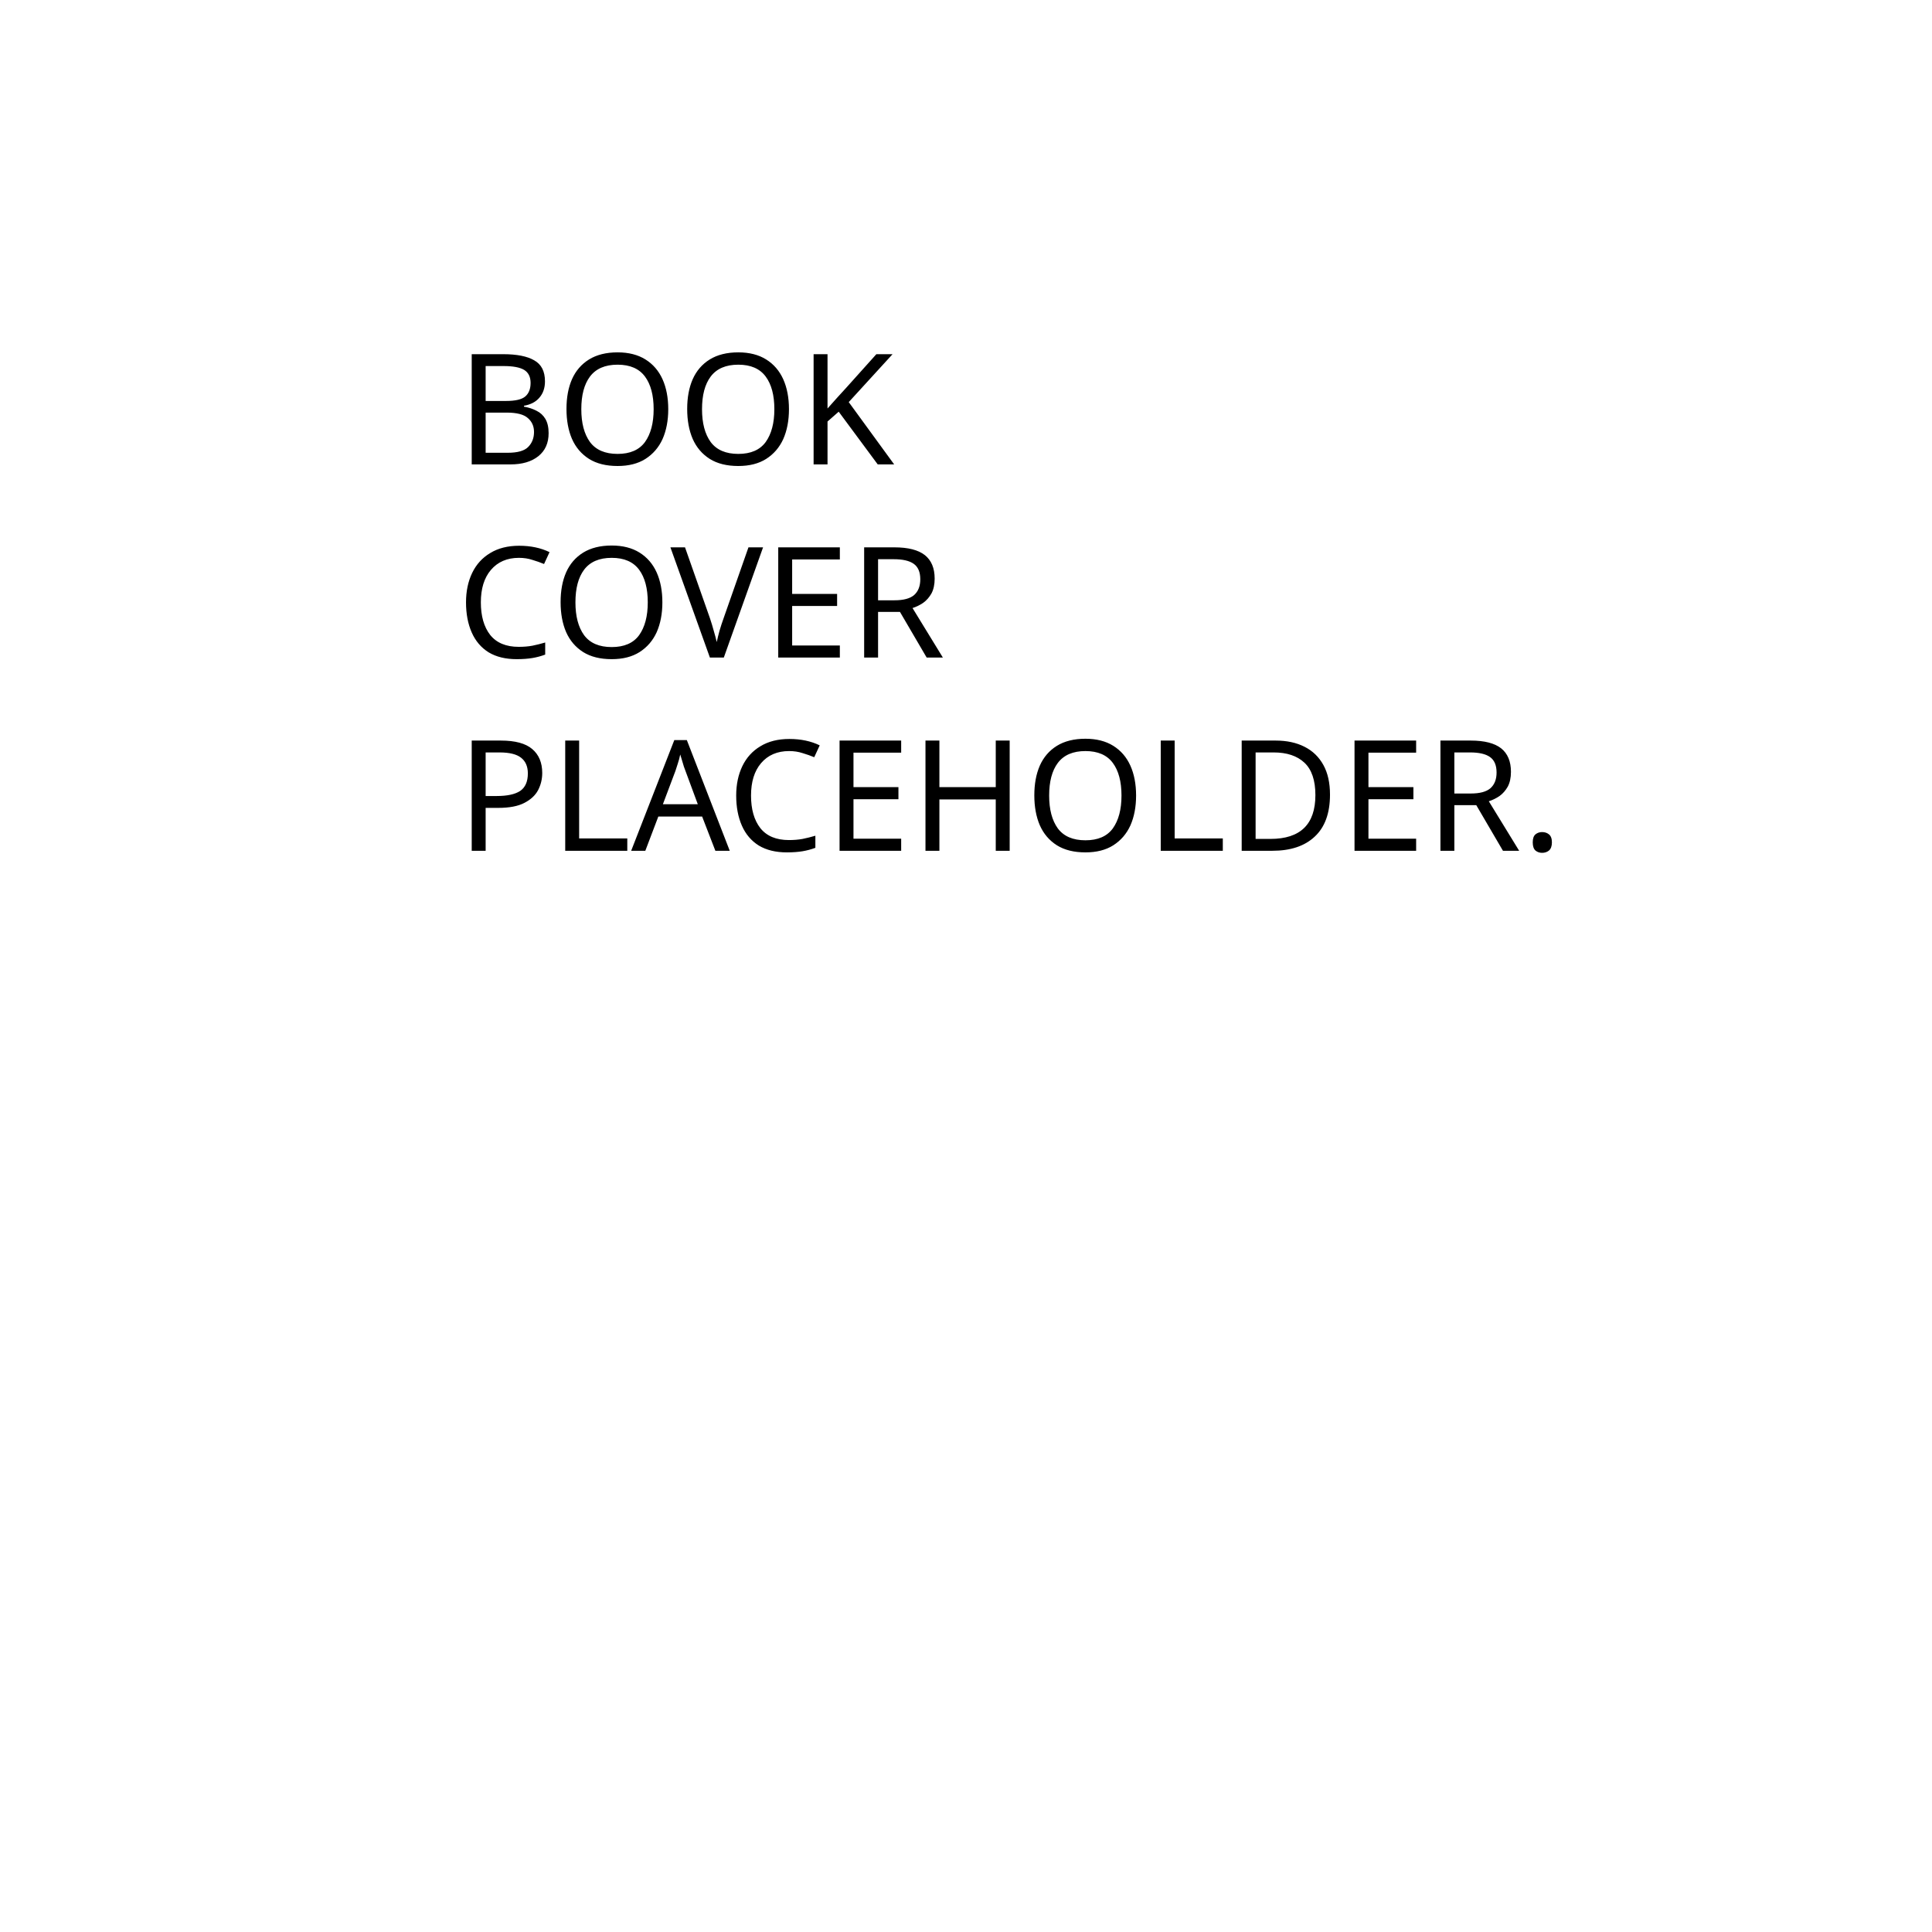
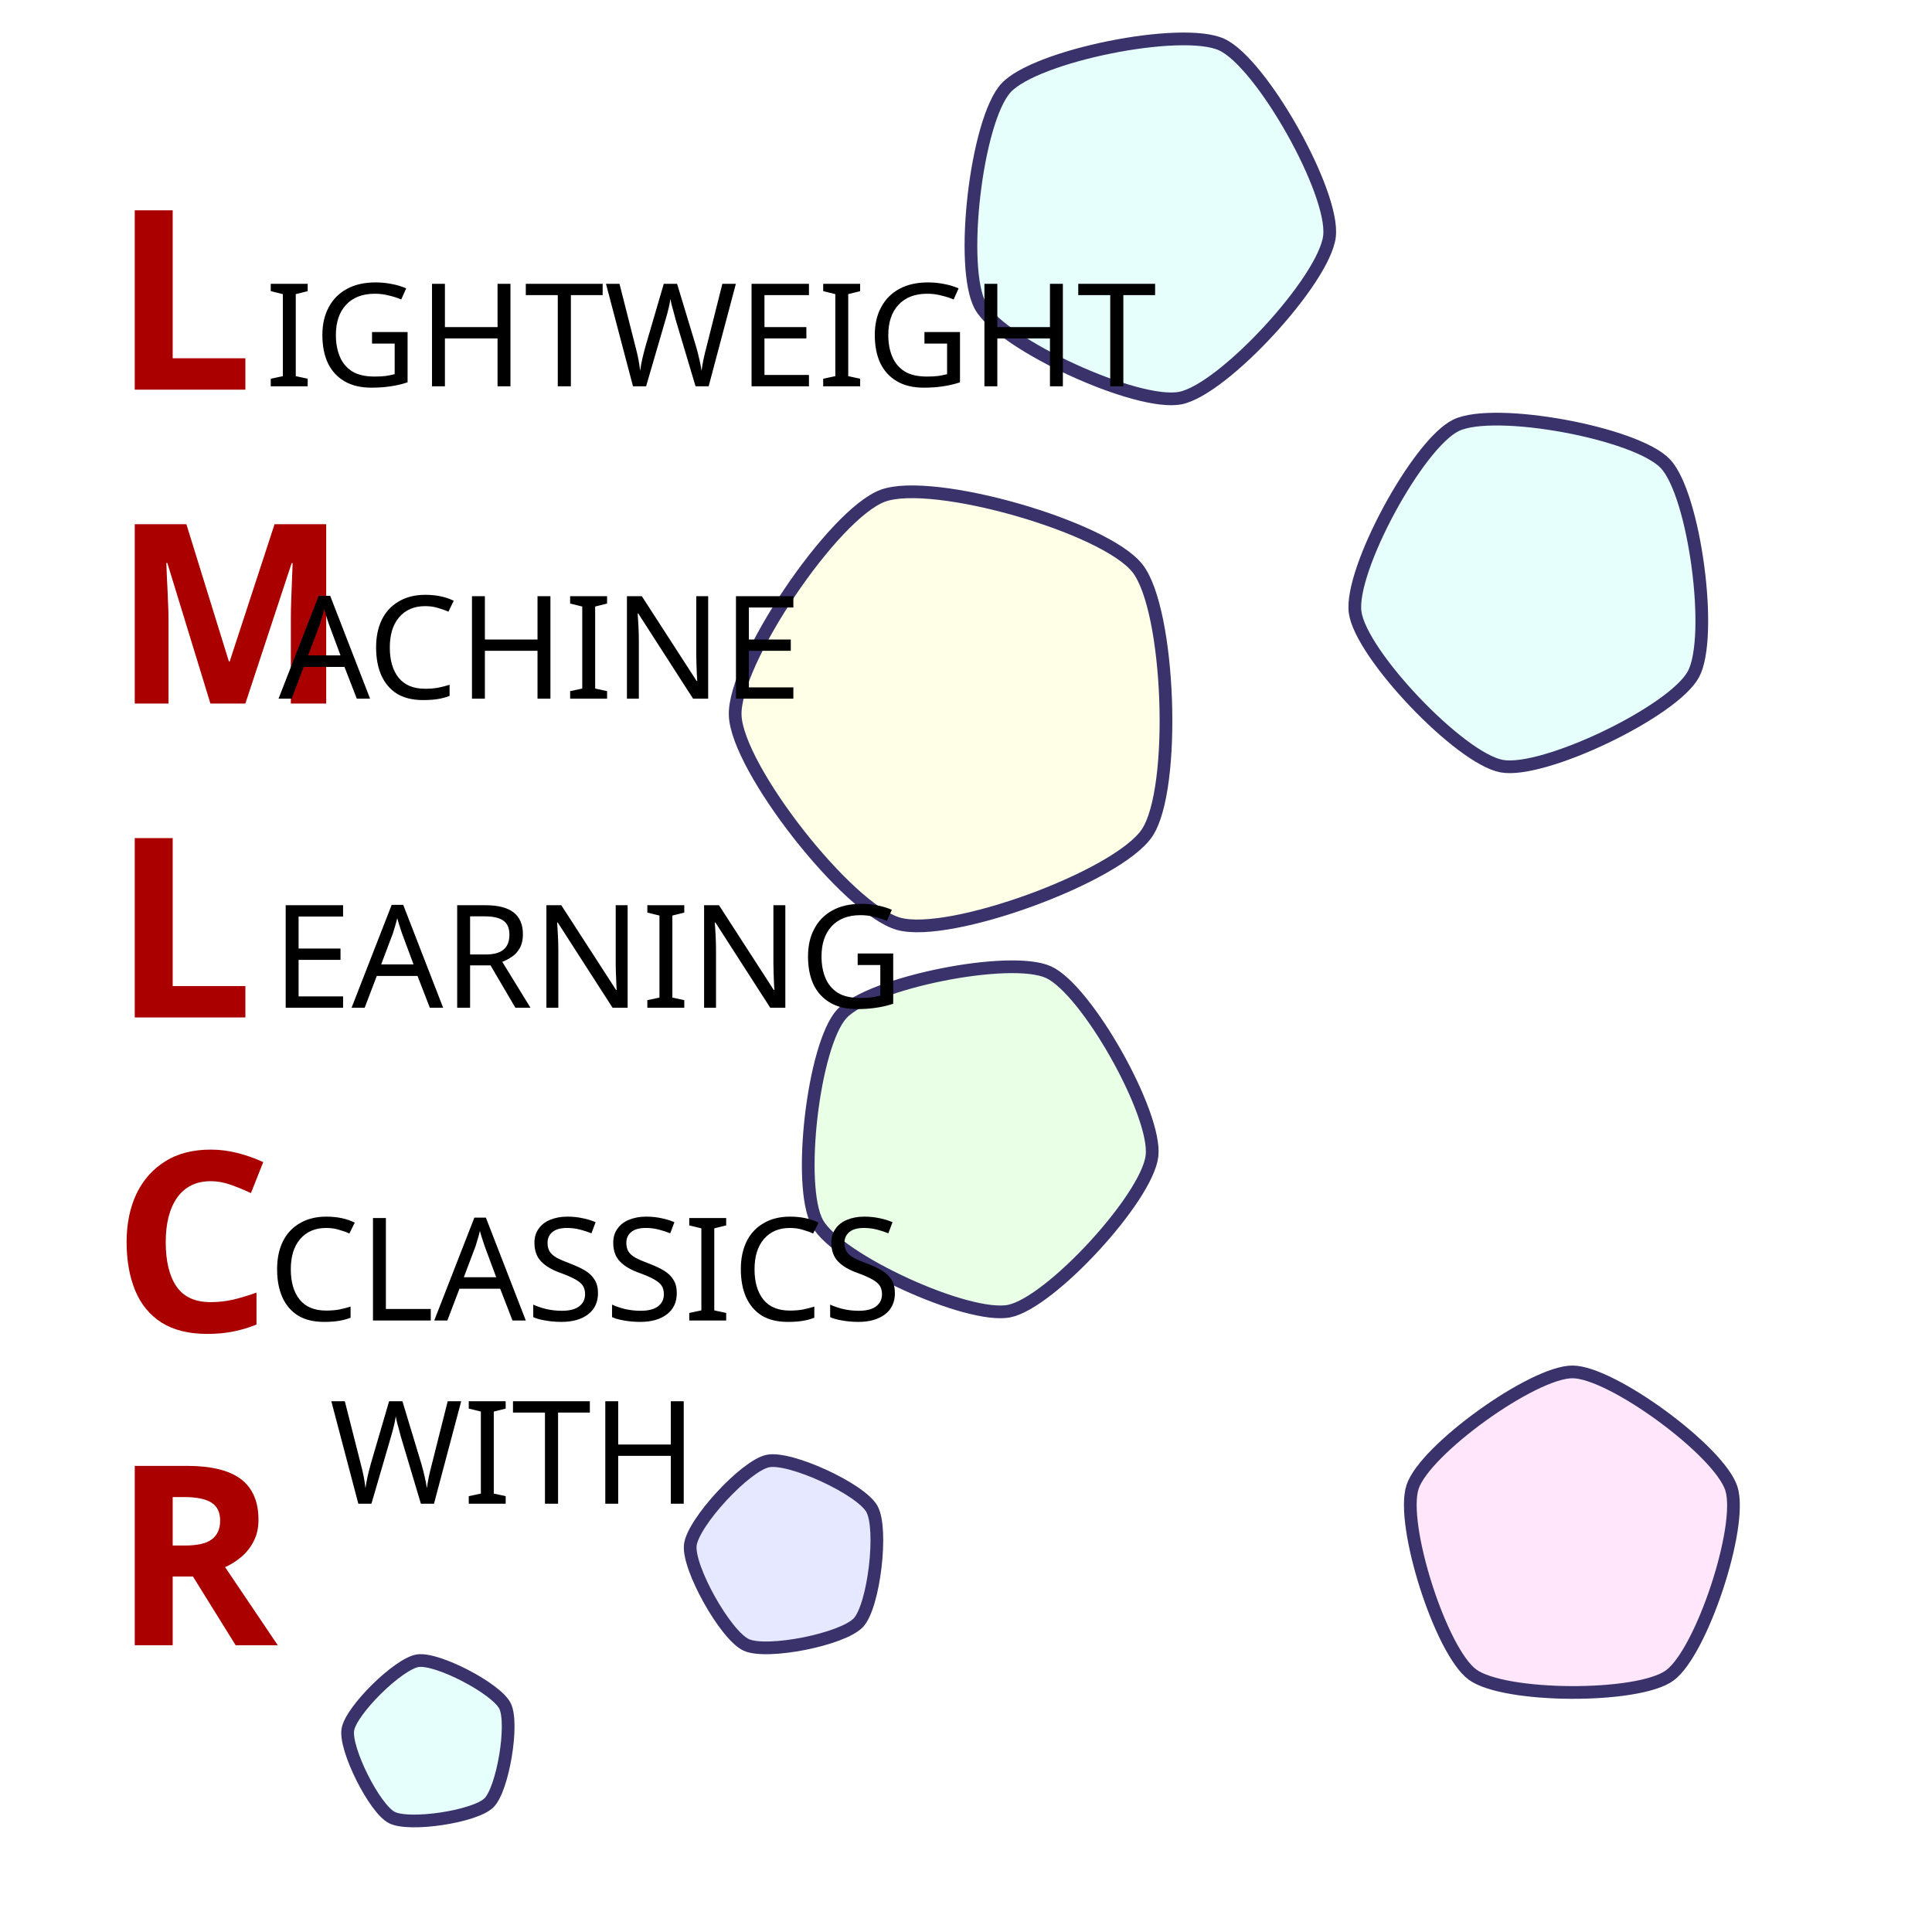
- <svg xmlns="http://www.w3.org/2000/svg" id="svg8" version="1.1" viewBox="0 0 132.292 132.292" height="500" width="500">
+ <svg xmlns="http://www.w3.org/2000/svg" id="svg8" version="1.1" viewBox="0 0 152 152" height="152mm" width="152mm">
  <defs id="defs2" />
-   <g transform="translate(0,-164.7083)" id="layer1">
-     <text id="text817" y="196.507" x="31.271" style="font-style:normal;font-weight:normal;font-size:10.583px;line-height:1.25;font-family:sans-serif;letter-spacing:0px;word-spacing:0px;fill:#000000;fill-opacity:1;stroke:none;stroke-width:0.265" xml:space="preserve">
-       <tspan style="stroke-width:0.265" y="196.507" x="31.271" id="tspan815">BOOK</tspan>
-       <tspan id="tspan819" style="stroke-width:0.265" y="209.736" x="31.271">COVER</tspan>
-       <tspan id="tspan821" style="stroke-width:0.265" y="222.965" x="31.271">PLACEHOLDER.</tspan>
+   <g transform="translate(0,-145)" id="layer1">
+     <path d="m 82.495,221.486 c 3.016,1.382 8.521,11.161 8.138,14.457 -0.383,3.296 -7.982,11.553 -11.234,12.207 -3.253,0.654 -13.454,-4.021 -15.081,-6.912 -1.628,-2.891 -0.333,-14.038 1.914,-16.479 2.247,-2.441 13.248,-4.655 16.264,-3.272 z" id="path819" style="opacity:1;fill:#20ff00;fill-opacity:0.098;fill-rule:evenodd;stroke:#39326b;stroke-width:1;stroke-linecap:round;stroke-linejoin:round;stroke-miterlimit:4;stroke-dasharray:none;stroke-dashoffset:0;stroke-opacity:1" />
+     <path d="m 114.567,178.456 c 3.016,-1.445 14.142,0.596 16.449,3.018 2.307,2.422 3.803,13.634 2.212,16.576 -1.591,2.942 -11.792,7.83 -15.081,7.226 -3.29,-0.604 -11.091,-8.795 -11.533,-12.11 -0.442,-3.315 4.937,-13.266 7.953,-14.711 z" id="path821" style="opacity:1;fill:#00fff1;fill-opacity:0.098;fill-rule:evenodd;stroke:#39326b;stroke-width:1;stroke-linecap:round;stroke-linejoin:round;stroke-miterlimit:4;stroke-dasharray:none;stroke-dashoffset:0;stroke-opacity:1" />
+     <path d="m 90.246,210.528 c -2.325,3.456 -15.557,8.29 -19.562,7.147 -4.005,-1.143 -12.692,-12.234 -12.843,-16.396 -0.15,-4.163 7.713,-15.851 11.625,-17.281 3.912,-1.429 17.459,2.437 20.027,5.716 2.569,3.279 3.077,17.357 0.752,20.813 z" id="path823" style="opacity:1;fill:#faff00;fill-opacity:0.098;fill-rule:evenodd;stroke:#39326b;stroke-width:1;stroke-linecap:round;stroke-linejoin:round;stroke-miterlimit:4;stroke-dasharray:none;stroke-dashoffset:0;stroke-opacity:1" />
+     <path d="m 77.149,169.102 c -1.697,-3.016 -0.343,-14.642 2.001,-17.187 2.344,-2.546 13.819,-4.851 16.965,-3.408 3.146,1.443 8.884,11.644 8.483,15.081 -0.4,3.437 -8.329,12.047 -11.722,12.728 -3.393,0.682 -14.031,-4.198 -15.728,-7.215 z" id="path825" style="opacity:1;fill:#00fff1;fill-opacity:0.098;fill-rule:evenodd;stroke:#39326b;stroke-width:1;stroke-linecap:round;stroke-linejoin:round;stroke-miterlimit:4;stroke-dasharray:none;stroke-dashoffset:0;stroke-opacity:1" />
+     <flowRoot style="font-style:normal;font-variant:normal;font-weight:normal;font-stretch:normal;font-size:16px;line-height:1.25;font-family:'Ubuntu Condensed';-inkscape-font-specification:'Ubuntu Condensed, Normal';font-variant-ligatures:normal;font-variant-caps:normal;font-variant-numeric:normal;text-align:start;letter-spacing:0px;word-spacing:0px;writing-mode:lr-tb;text-anchor:start;fill:#000000;fill-opacity:1;stroke:none" id="flowRoot847" xml:space="preserve">
+       <flowRegion id="flowRegion849">
+         <rect y="106.04" x="133.34" height="95.964" width="143.442" id="rect851" />
+       </flowRegion>
+       <flowPara id="flowPara853" />
+     </flowRoot>
+     <path d="m 39.732,279.216 c 0.691,1.382 -0.166,6.539 -1.267,7.624 -1.101,1.085 -6.27,1.863 -7.642,1.151 -1.372,-0.712 -3.71,-5.388 -3.456,-6.912 0.253,-1.525 3.978,-5.193 5.506,-5.423 1.528,-0.23 6.168,2.178 6.859,3.561 z" id="path855" style="opacity:1;fill:#00fff1;fill-opacity:0.098;fill-rule:evenodd;stroke:#39326b;stroke-width:1;stroke-linecap:round;stroke-linejoin:round;stroke-miterlimit:4;stroke-dasharray:none;stroke-dashoffset:0;stroke-opacity:1" />
+     <path d="m 68.597,263.715 c 0.88,1.571 0.164,7.618 -1.058,8.94 -1.222,1.322 -7.195,2.51 -8.83,1.756 -1.635,-0.754 -4.61,-6.067 -4.399,-7.855 0.212,-1.788 4.345,-6.259 6.111,-6.611 1.766,-0.351 7.296,2.198 8.176,3.769 z" id="path857" style="opacity:1;fill:#0017ff;fill-opacity:0.098;fill-rule:evenodd;stroke:#39326b;stroke-width:1;stroke-linecap:round;stroke-linejoin:round;stroke-miterlimit:4;stroke-dasharray:none;stroke-dashoffset:0;stroke-opacity:1" />
+     <path d="m 136.216,262.111 c 0.943,2.953 -2.349,12.908 -4.867,14.717 -2.518,1.809 -13.002,1.754 -15.501,-0.081 -2.499,-1.835 -5.686,-11.824 -4.713,-14.767 0.973,-2.943 9.488,-9.062 12.588,-9.046 3.1,0.016 11.55,6.223 12.493,9.177 z" id="path859" style="opacity:1;fill:#ff00d4;fill-opacity:0.098;fill-rule:evenodd;stroke:#39326b;stroke-width:1;stroke-linecap:round;stroke-linejoin:round;stroke-miterlimit:4;stroke-dasharray:none;stroke-dashoffset:0;stroke-opacity:1" />
+     <text id="text832" y="175.66" x="8.82" style="font-style:normal;font-variant:normal;font-weight:normal;font-stretch:normal;font-size:4.233px;line-height:1.25;font-family:'Ubuntu Condensed';-inkscape-font-specification:'Ubuntu Condensed, Normal';font-variant-ligatures:normal;font-variant-caps:normal;font-variant-numeric:normal;text-align:start;letter-spacing:0px;word-spacing:0px;writing-mode:lr-tb;text-anchor:start;fill:#aa0000;fill-opacity:1;stroke:none;stroke-width:0.265;" xml:space="preserve">
+       <tspan style="font-style:normal;font-variant:normal;font-weight:bold;font-stretch:normal;font-size:19.756px;font-family:'Ubuntu Mono';-inkscape-font-specification:'Ubuntu Mono, Bold';font-variant-ligatures:normal;font-variant-caps:normal;font-variant-numeric:normal;font-feature-settings:normal;text-align:start;writing-mode:lr-tb;text-anchor:start;fill:#aa0000;fill-opacity:1;stroke-width:0.265;" y="175.66" x="8.82" id="tspan830">L</tspan>
+       <tspan id="tspan834" style="font-style:normal;font-variant:normal;font-weight:bold;font-stretch:normal;font-size:19.756px;font-family:'Ubuntu Mono';-inkscape-font-specification:'Ubuntu Mono, Bold';font-variant-ligatures:normal;font-variant-caps:normal;font-variant-numeric:normal;font-feature-settings:normal;text-align:start;writing-mode:lr-tb;text-anchor:start;fill:#aa0000;fill-opacity:1;stroke-width:0.265;" y="200.354" x="8.82">M</tspan>
+       <tspan id="tspan836" style="font-style:normal;font-variant:normal;font-weight:bold;font-stretch:normal;font-size:19.756px;font-family:'Ubuntu Mono';-inkscape-font-specification:'Ubuntu Mono, Bold';font-variant-ligatures:normal;font-variant-caps:normal;font-variant-numeric:normal;font-feature-settings:normal;text-align:start;writing-mode:lr-tb;text-anchor:start;fill:#aa0000;fill-opacity:1;stroke-width:0.265;" y="225.049" x="8.82">L</tspan>
+       <tspan id="tspan838" style="font-style:normal;font-variant:normal;font-weight:bold;font-stretch:normal;font-size:19.756px;font-family:'Ubuntu Mono';-inkscape-font-specification:'Ubuntu Mono, Bold';font-variant-ligatures:normal;font-variant-caps:normal;font-variant-numeric:normal;font-feature-settings:normal;text-align:start;writing-mode:lr-tb;text-anchor:start;fill:#aa0000;fill-opacity:1;stroke-width:0.265;" y="249.743" x="8.82">C</tspan>
+       <tspan id="tspan840" style="font-style:normal;font-variant:normal;font-weight:bold;font-stretch:normal;font-size:19.756px;font-family:'Ubuntu Mono';-inkscape-font-specification:'Ubuntu Mono, Bold';font-variant-ligatures:normal;font-variant-caps:normal;font-variant-numeric:normal;font-feature-settings:normal;text-align:start;writing-mode:lr-tb;text-anchor:start;fill:#aa0000;fill-opacity:1;stroke-width:0.265;" y="274.437" x="8.82">R</tspan>
+     </text>
+     <text id="text844" y="175.392" x="20.847" style="font-style:normal;font-variant:normal;font-weight:normal;font-stretch:normal;font-size:11.289px;line-height:1.25;font-family:'Ubuntu Condensed';-inkscape-font-specification:'Ubuntu Condensed, Normal';font-variant-ligatures:normal;font-variant-caps:normal;font-variant-numeric:normal;font-feature-settings:normal;text-align:start;letter-spacing:0px;word-spacing:0px;writing-mode:lr-tb;text-anchor:start;fill:#000000;fill-opacity:1;stroke:none;stroke-width:0.265" xml:space="preserve">
+       <tspan style="stroke-width:0.265" y="175.392" x="20.847" id="tspan842">IGHTWEIGHT</tspan>
+     </text>
+     <text id="text848" y="199.97" x="21.916" style="font-style:normal;font-variant:normal;font-weight:normal;font-stretch:normal;font-size:11.289px;line-height:1.25;font-family:'Ubuntu Condensed';-inkscape-font-specification:'Ubuntu Condensed, Normal';font-variant-ligatures:normal;font-variant-caps:normal;font-variant-numeric:normal;font-feature-settings:normal;text-align:start;letter-spacing:0px;word-spacing:0px;writing-mode:lr-tb;text-anchor:start;fill:#000000;fill-opacity:1;stroke:none;stroke-width:0.265" xml:space="preserve">
+       <tspan style="stroke-width:0.265" y="199.97" x="21.916" id="tspan846">ACHINE</tspan>
+     </text>
+     <text id="text852" y="224.281" x="21.382" style="font-style:normal;font-variant:normal;font-weight:normal;font-stretch:normal;font-size:11.289px;line-height:1.25;font-family:'Ubuntu Condensed';-inkscape-font-specification:'Ubuntu Condensed, Normal';font-variant-ligatures:normal;font-variant-caps:normal;font-variant-numeric:normal;font-feature-settings:normal;text-align:start;letter-spacing:0px;word-spacing:0px;writing-mode:lr-tb;text-anchor:start;fill:#000000;fill-opacity:1;stroke:none;stroke-width:0.265" xml:space="preserve">
+       <tspan style="stroke-width:0.265" y="224.281" x="21.382" id="tspan850">EARNING</tspan>
+     </text>
+     <text id="text856" y="248.891" x="21.114" style="font-style:normal;font-variant:normal;font-weight:normal;font-stretch:normal;font-size:11.289px;line-height:1.25;font-family:'Ubuntu Condensed';-inkscape-font-specification:'Ubuntu Condensed, Normal';font-variant-ligatures:normal;font-variant-caps:normal;font-variant-numeric:normal;font-feature-settings:normal;text-align:start;letter-spacing:0px;word-spacing:0px;writing-mode:lr-tb;text-anchor:start;fill:#000000;fill-opacity:1;stroke:none;stroke-width:0.265" xml:space="preserve">
+       <tspan style="stroke-width:0.265" y="248.891" x="21.114" id="tspan854">CLASSICS</tspan>
+     </text>
+     <text id="text860" y="263.303" x="25.925" style="font-style:normal;font-variant:normal;font-weight:normal;font-stretch:normal;font-size:11.289px;line-height:1.25;font-family:'Ubuntu Condensed';-inkscape-font-specification:'Ubuntu Condensed, Normal';font-variant-ligatures:normal;font-variant-caps:normal;font-variant-numeric:normal;font-feature-settings:normal;text-align:start;letter-spacing:0px;word-spacing:0px;writing-mode:lr-tb;text-anchor:start;fill:#000000;fill-opacity:1;stroke:none;stroke-width:0.265" xml:space="preserve">
+       <tspan style="stroke-width:0.265" y="263.303" x="25.925" id="tspan858">WITH</tspan>
    </text>
  </g>
</svg>
